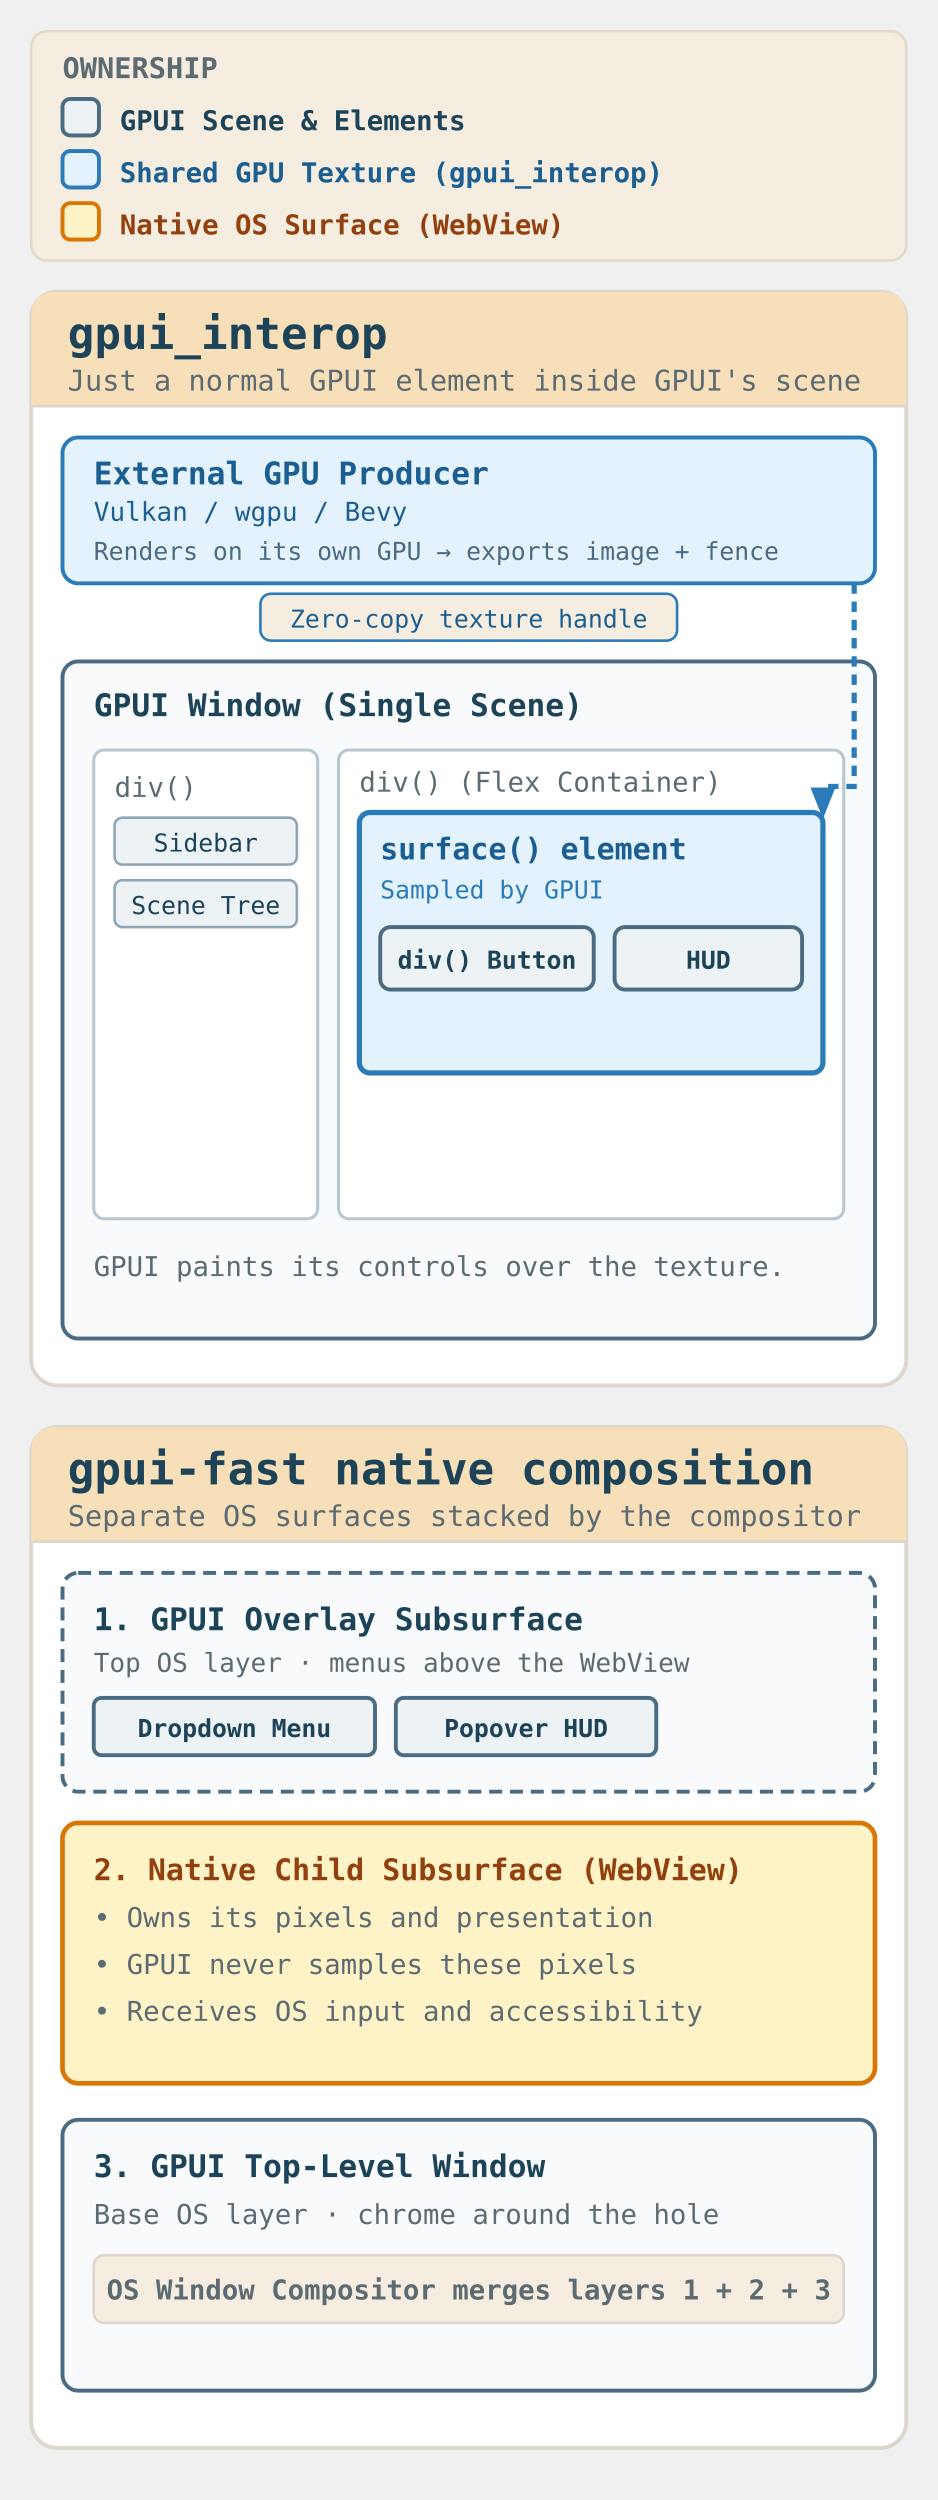
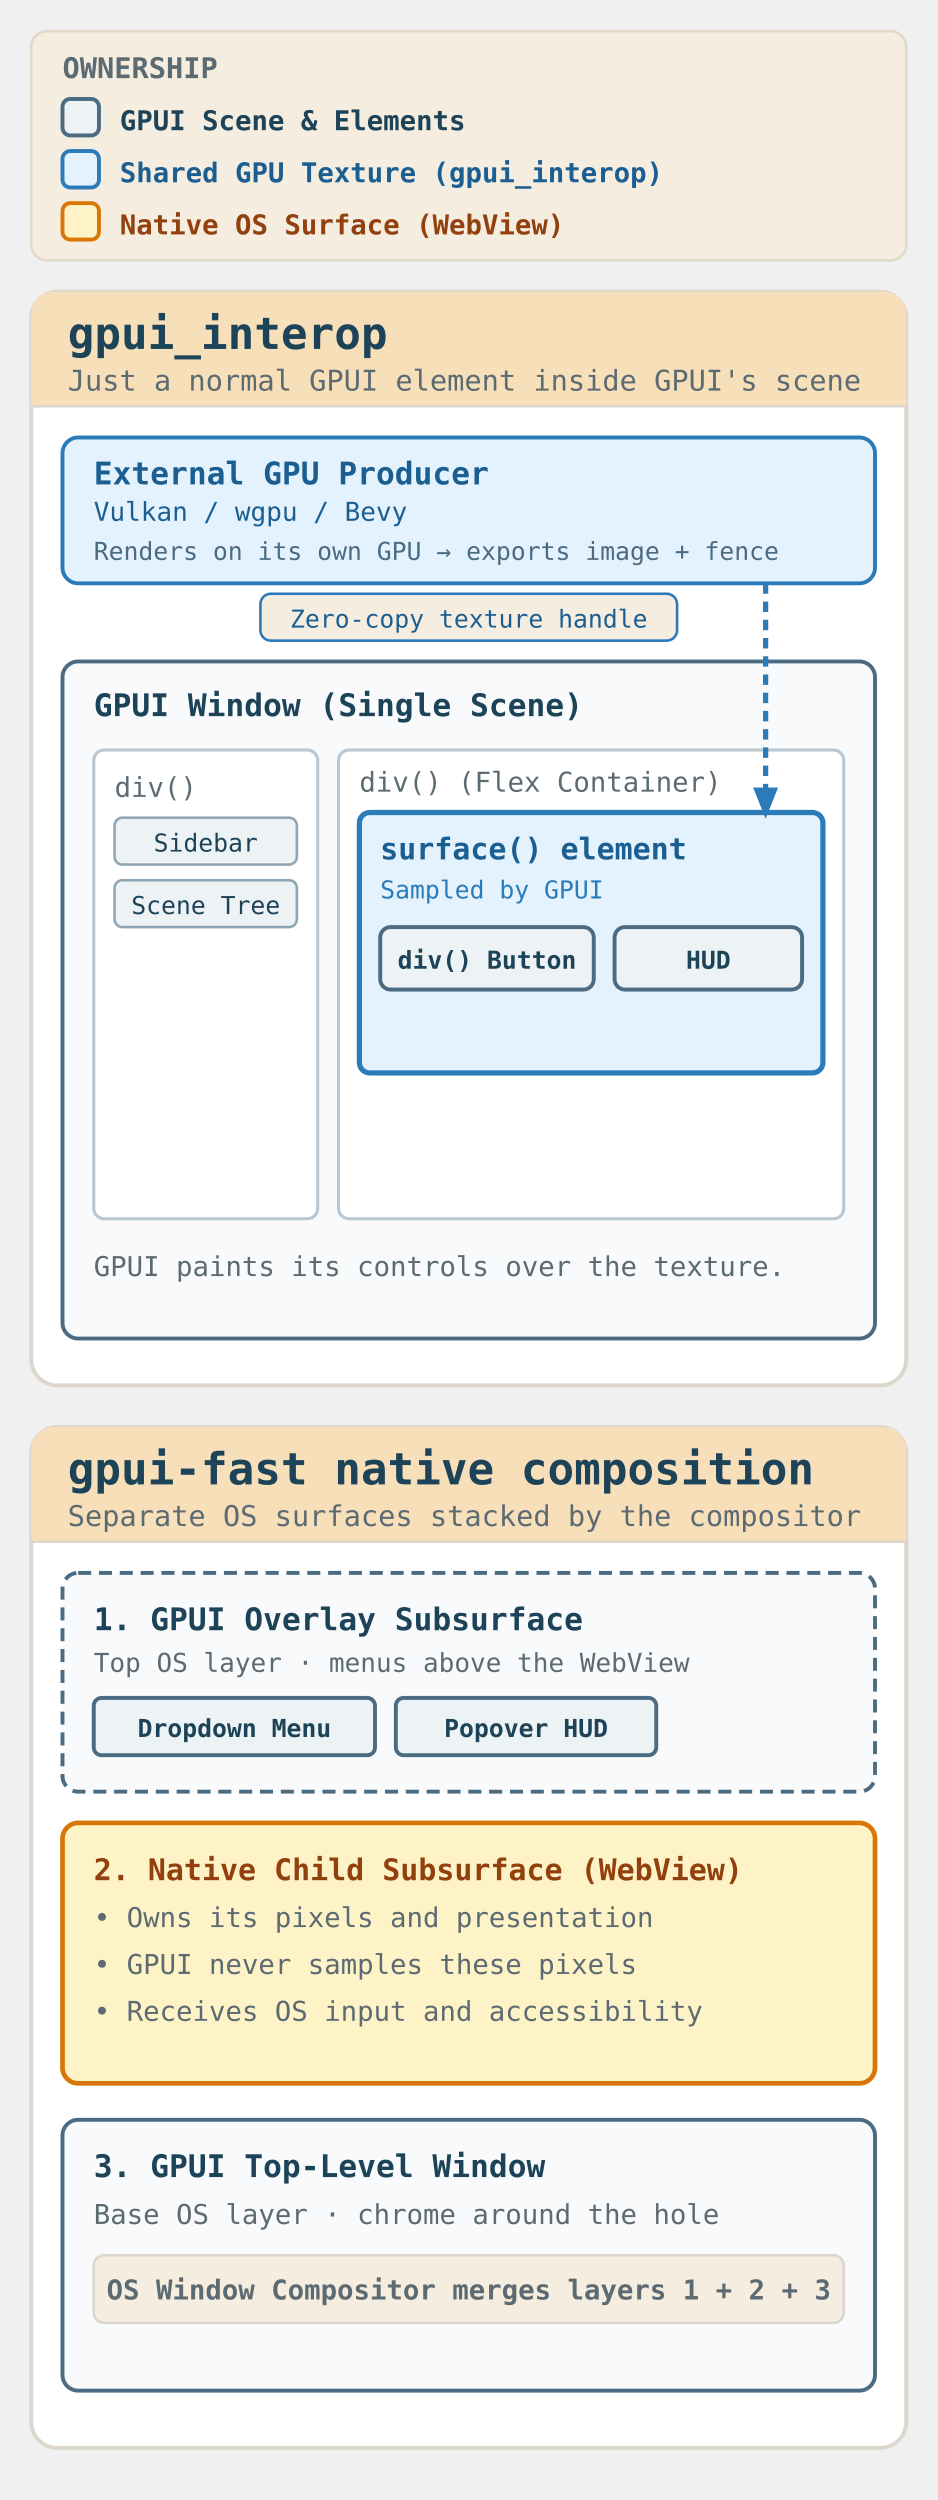
<svg xmlns="http://www.w3.org/2000/svg" viewBox="0 0 360 960" width="360" height="960" role="img" aria-labelledby="interop-diagram-mobile-title interop-diagram-mobile-desc" style="display:block; background:#fdf8f0; font-family: &quot;JetBrains Mono&quot;, ui-monospace, SFMono-Regular, Menlo, Monaco, Consolas, monospace;">
  <defs>
    <marker id="arrow-blue-mobile" viewBox="0 0 10 10" refX="8" refY="5" markerWidth="6" markerHeight="6" orient="auto-start-reverse">
      <path d="M 0 1 L 10 5 L 0 9 z" fill="#2b7bb9" />
    </marker>
  </defs>
  <rect x="12" y="12" width="336" height="88" rx="6" fill="#f5ede0" stroke="#e2d9c8" stroke-width="1" />
  <text x="24" y="30" fill="#5c6a72" font-size="11" font-weight="bold">OWNERSHIP</text>
  <rect x="24" y="38" width="14" height="14" rx="3" fill="#edf2f4" stroke="#4a6b82" stroke-width="1.5" />
  <text x="46" y="50" fill="#1d4358" font-size="10.5" font-weight="bold">GPUI Scene &amp; Elements</text>
  <rect x="24" y="58" width="14" height="14" rx="3" fill="#e3f2fd" stroke="#2b7bb9" stroke-width="1.5" />
  <text x="46" y="70" fill="#1b5e91" font-size="10.5" font-weight="bold">Shared GPU Texture (gpui_interop)</text>
  <rect x="24" y="78" width="14" height="14" rx="3" fill="#fef3c7" stroke="#d97706" stroke-width="1.5" />
  <text x="46" y="90" fill="#92400e" font-size="10.5" font-weight="bold">Native OS Surface (WebView)</text>
  <rect x="12" y="112" width="336" height="420" rx="10" fill="#ffffff" stroke="#dcd6cc" stroke-width="1.5" />
  <path d="M 12 122 Q 12 112 22 112 L 338 112 Q 348 112 348 122 L 348 156 L 12 156 Z" fill="#f7dfb9" />
  <line x1="12" y1="156" x2="348" y2="156" stroke="#dcd6cc" stroke-width="1" />
  <text x="26" y="134" fill="#1d4358" font-size="17" font-weight="bold">gpui_interop</text>
  <text x="26" y="150" fill="#5c6a72" font-size="11">Just a normal GPUI element inside GPUI's scene</text>
  <rect x="24" y="168" width="312" height="56" rx="6" fill="#e3f2fd" stroke="#2b7bb9" stroke-width="1.5" />
  <text x="36" y="186" fill="#1b5e91" font-size="12" font-weight="bold">External GPU Producer</text>
  <text x="36" y="200" fill="#1b5e91" font-size="10">Vulkan / wgpu / Bevy</text>
  <text x="36" y="215" fill="#4a6b82" font-size="9.5">Renders on its own GPU → exports image + fence</text>
  <rect x="100" y="228" width="160" height="18" rx="4" fill="#f5ede0" stroke="#2b7bb9" stroke-width="1" />
  <text x="180" y="241" fill="#1b5e91" font-size="9.5" text-anchor="middle">Zero-copy texture handle</text>
  <rect x="24" y="254" width="312" height="260" rx="6" fill="#f8fafb" stroke="#4a6b82" stroke-width="1.5" />
  <text x="36" y="275" fill="#1d4358" font-size="12" font-weight="bold">GPUI Window (Single Scene)</text>
  <rect x="36" y="288" width="86" height="180" rx="4" fill="#ffffff" stroke="#b8c7d1" stroke-width="1.2" />
  <text x="44" y="306" fill="#5c6a72" font-size="10.5">div()</text>
  <rect x="44" y="314" width="70" height="18" rx="3" fill="#edf2f4" stroke="#8fa6b5" stroke-width="1" />
  <text x="79" y="327" fill="#1d4358" font-size="9.5" text-anchor="middle">Sidebar</text>
  <rect x="44" y="338" width="70" height="18" rx="3" fill="#edf2f4" stroke="#8fa6b5" stroke-width="1" />
  <text x="79" y="351" fill="#1d4358" font-size="9.5" text-anchor="middle">Scene Tree</text>
  <rect x="130" y="288" width="194" height="180" rx="4" fill="#ffffff" stroke="#b8c7d1" stroke-width="1.2" />
  <text x="138" y="304" fill="#5c6a72" font-size="10.5">div() (Flex Container)</text>
  <rect x="138" y="312" width="178" height="100" rx="4" fill="#e3f2fd" stroke="#2b7bb9" stroke-width="2" />
  <text x="146" y="330" fill="#1b5e91" font-size="11.5" font-weight="bold">surface() element</text>
  <text x="146" y="345" fill="#2b7bb9" font-size="9.5">Sampled by GPUI</text>
  <rect x="146" y="356" width="82" height="24" rx="4" fill="#edf2f4" stroke="#4a6b82" stroke-width="1.5" />
  <text x="187" y="372" fill="#1d4358" font-size="9.5" font-weight="bold" text-anchor="middle">div() Button</text>
  <rect x="236" y="356" width="72" height="24" rx="4" fill="#edf2f4" stroke="#4a6b82" stroke-width="1.5" />
  <text x="272" y="372" fill="#1d4358" font-size="9.5" font-weight="bold" text-anchor="middle">HUD</text>
  <text x="36" y="490" fill="#5c6a72" font-size="10.5">GPUI paints its controls over the texture.</text>
-   <path d="M 328 224 V 302 H 316 V 312" fill="none" stroke="#2b7bb9" stroke-width="2" stroke-dasharray="4 3" marker-end="url(#arrow-blue-mobile)" />
+   <line x1="294" y1="224" x2="294" y2="312" stroke="#2b7bb9" stroke-width="2" stroke-dasharray="4 3" marker-end="url(#arrow-blue-mobile)" />
  <rect x="12" y="548" width="336" height="392" rx="10" fill="#ffffff" stroke="#dcd6cc" stroke-width="1.5" />
  <path d="M 12 558 Q 12 548 22 548 L 338 548 Q 348 548 348 558 L 348 592 L 12 592 Z" fill="#f7dfb9" />
  <line x1="12" y1="592" x2="348" y2="592" stroke="#dcd6cc" stroke-width="1" />
  <text x="26" y="570" fill="#1d4358" font-size="17" font-weight="bold">gpui-fast native composition</text>
  <text x="26" y="586" fill="#5c6a72" font-size="11">Separate OS surfaces stacked by the compositor</text>
  <rect x="24" y="604" width="312" height="84" rx="6" fill="#f8fafb" stroke="#4a6b82" stroke-width="1.5" stroke-dasharray="5 3" />
  <text x="36" y="626" fill="#1d4358" font-size="12" font-weight="bold">1. GPUI Overlay Subsurface</text>
  <text x="36" y="642" fill="#5c6a72" font-size="10">Top OS layer · menus above the WebView</text>
  <rect x="36" y="652" width="108" height="22" rx="3" fill="#edf2f4" stroke="#4a6b82" stroke-width="1.5" />
  <text x="90" y="667" fill="#1d4358" font-size="9.5" font-weight="bold" text-anchor="middle">Dropdown Menu</text>
  <rect x="152" y="652" width="100" height="22" rx="3" fill="#edf2f4" stroke="#4a6b82" stroke-width="1.5" />
  <text x="202" y="667" fill="#1d4358" font-size="9.5" font-weight="bold" text-anchor="middle">Popover HUD</text>
  <rect x="24" y="700" width="312" height="100" rx="6" fill="#fef3c7" stroke="#d97706" stroke-width="1.8" />
  <text x="36" y="722" fill="#92400e" font-size="11.5" font-weight="bold">2. Native Child Subsurface (WebView)</text>
  <text x="36" y="740" fill="#5c6a72" font-size="10.5">• Owns its pixels and presentation</text>
  <text x="36" y="758" fill="#5c6a72" font-size="10.5">• GPUI never samples these pixels</text>
  <text x="36" y="776" fill="#5c6a72" font-size="10.5">• Receives OS input and accessibility</text>
  <rect x="24" y="814" width="312" height="104" rx="6" fill="#f8fafb" stroke="#4a6b82" stroke-width="1.5" />
  <text x="36" y="836" fill="#1d4358" font-size="12" font-weight="bold">3. GPUI Top-Level Window</text>
  <text x="36" y="854" fill="#5c6a72" font-size="10.5">Base OS layer · chrome around the hole</text>
  <rect x="36" y="866" width="288" height="26" rx="4" fill="#f5ede0" stroke="#dcd6cc" stroke-width="1" />
  <text x="180" y="883" fill="#5c6a72" font-size="10.5" font-weight="bold" text-anchor="middle">OS Window Compositor merges layers 1 + 2 + 3</text>
</svg>
